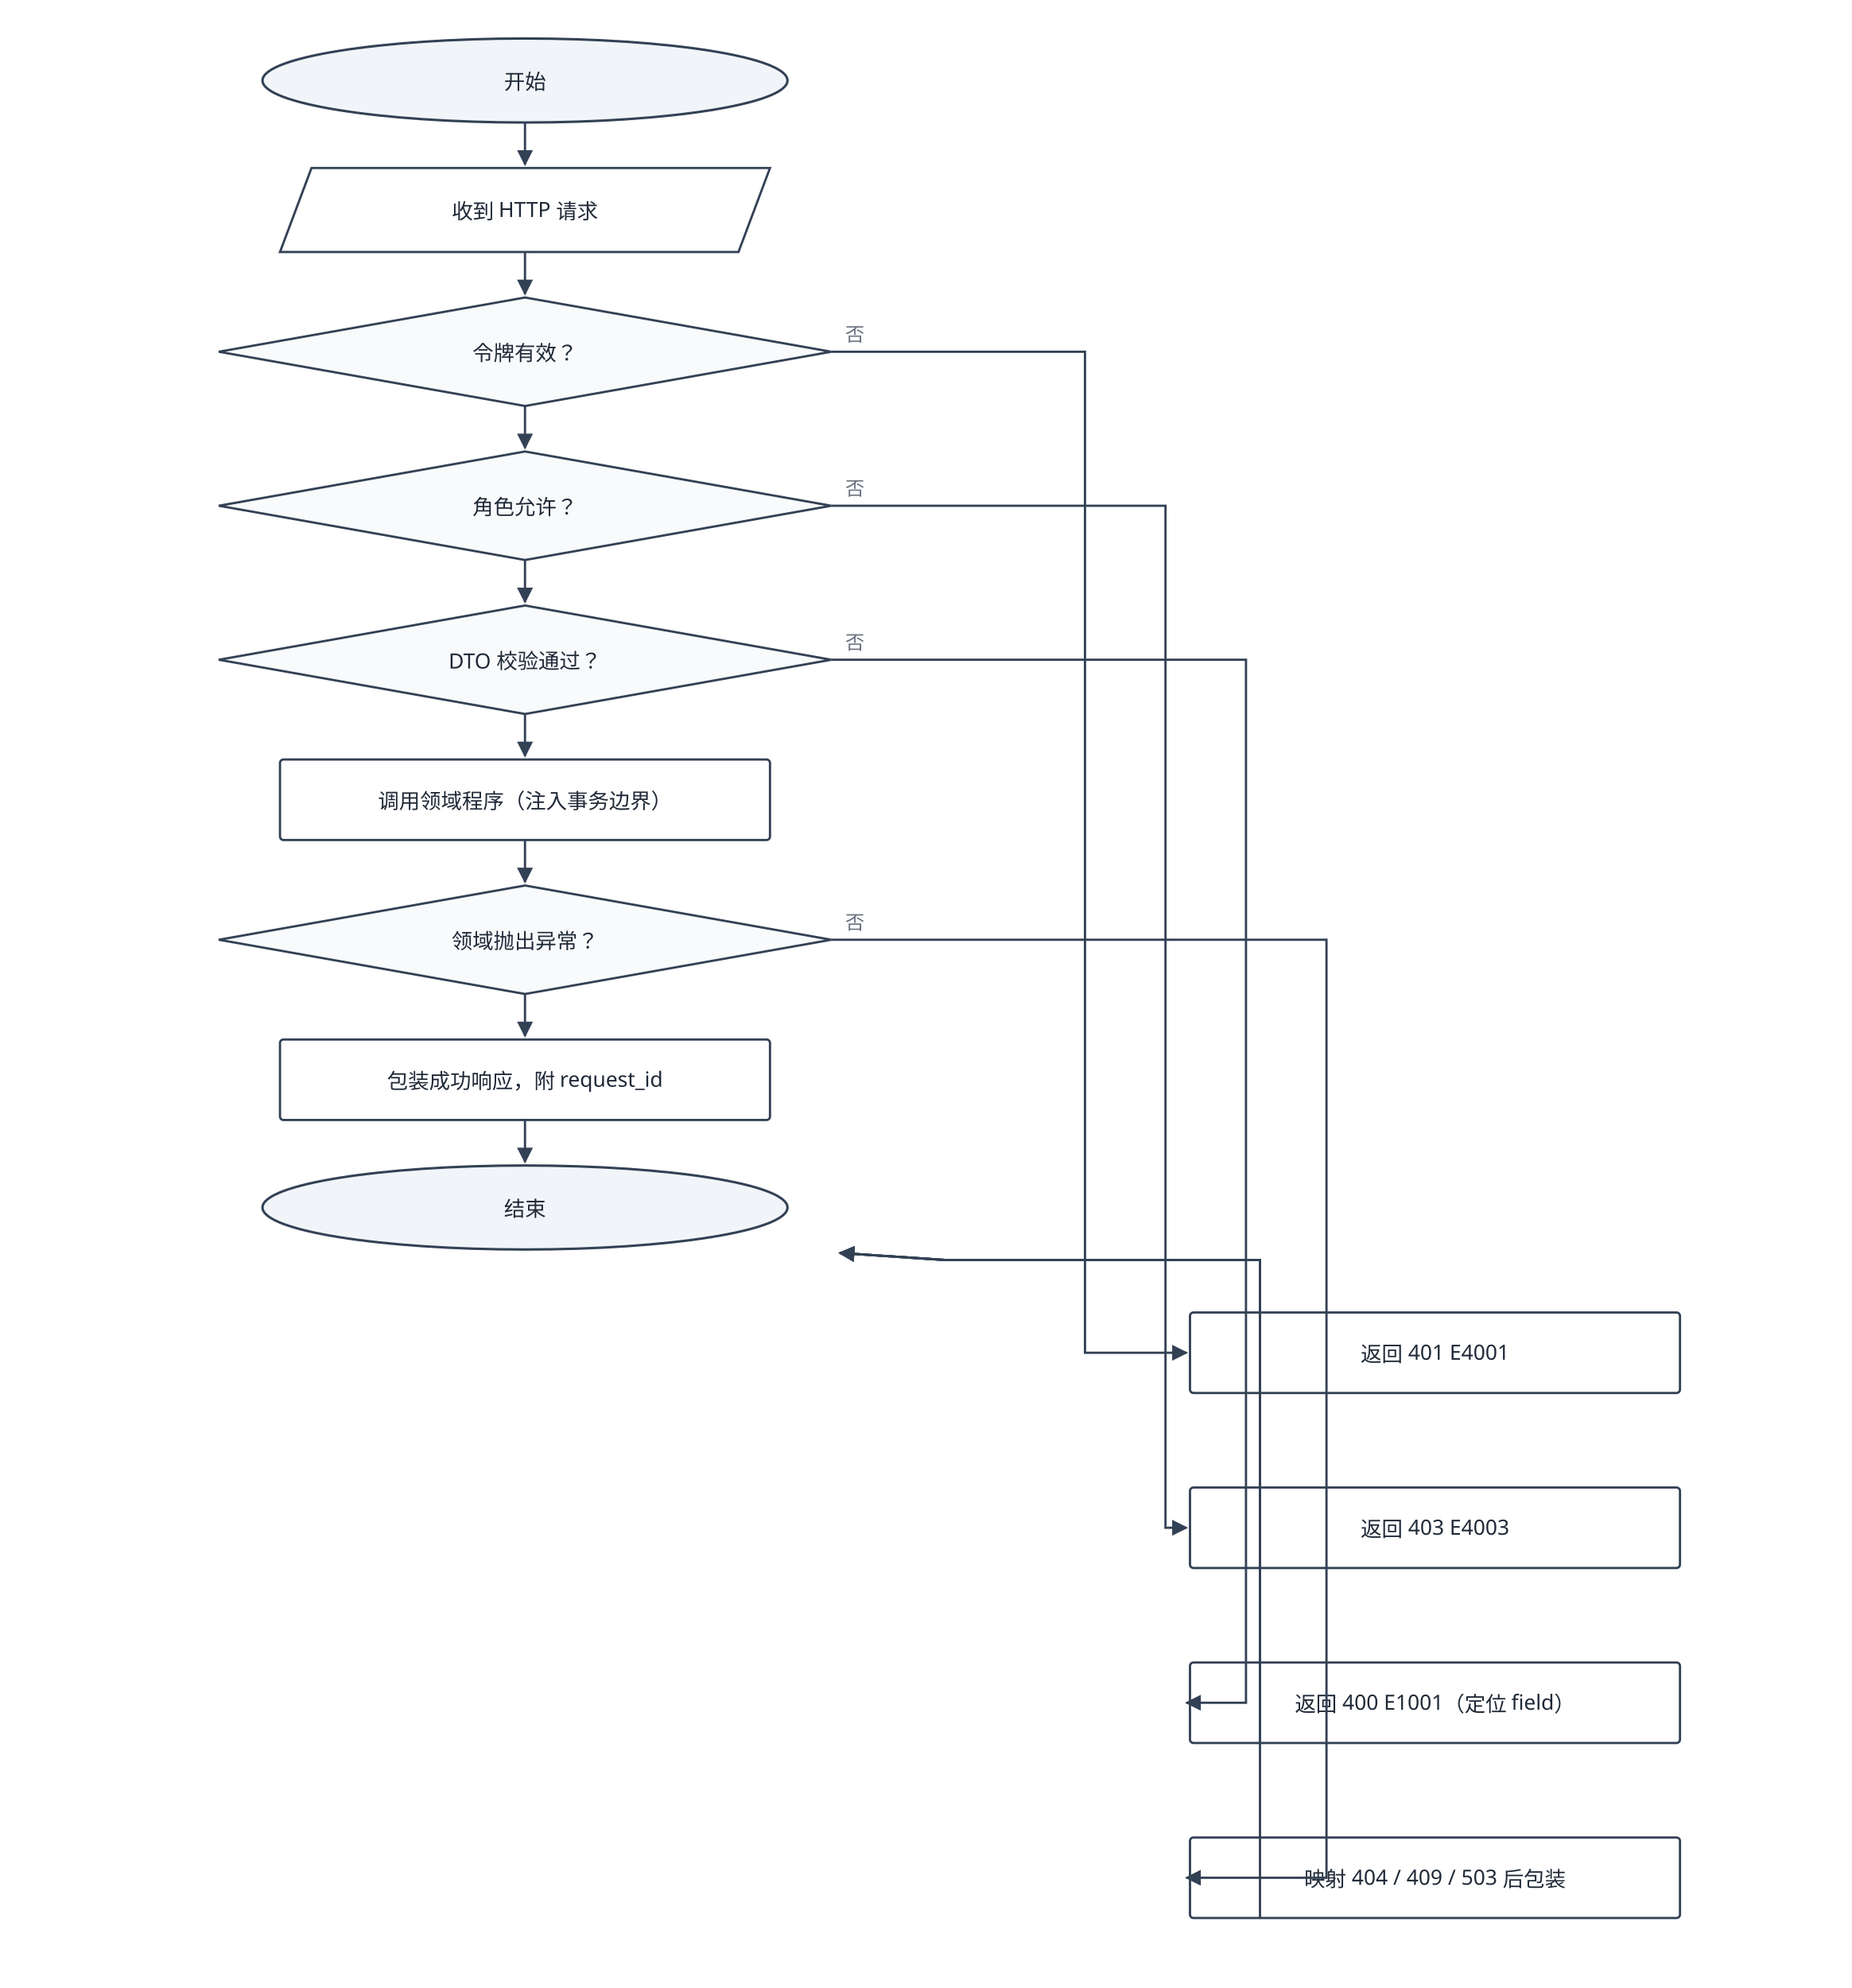
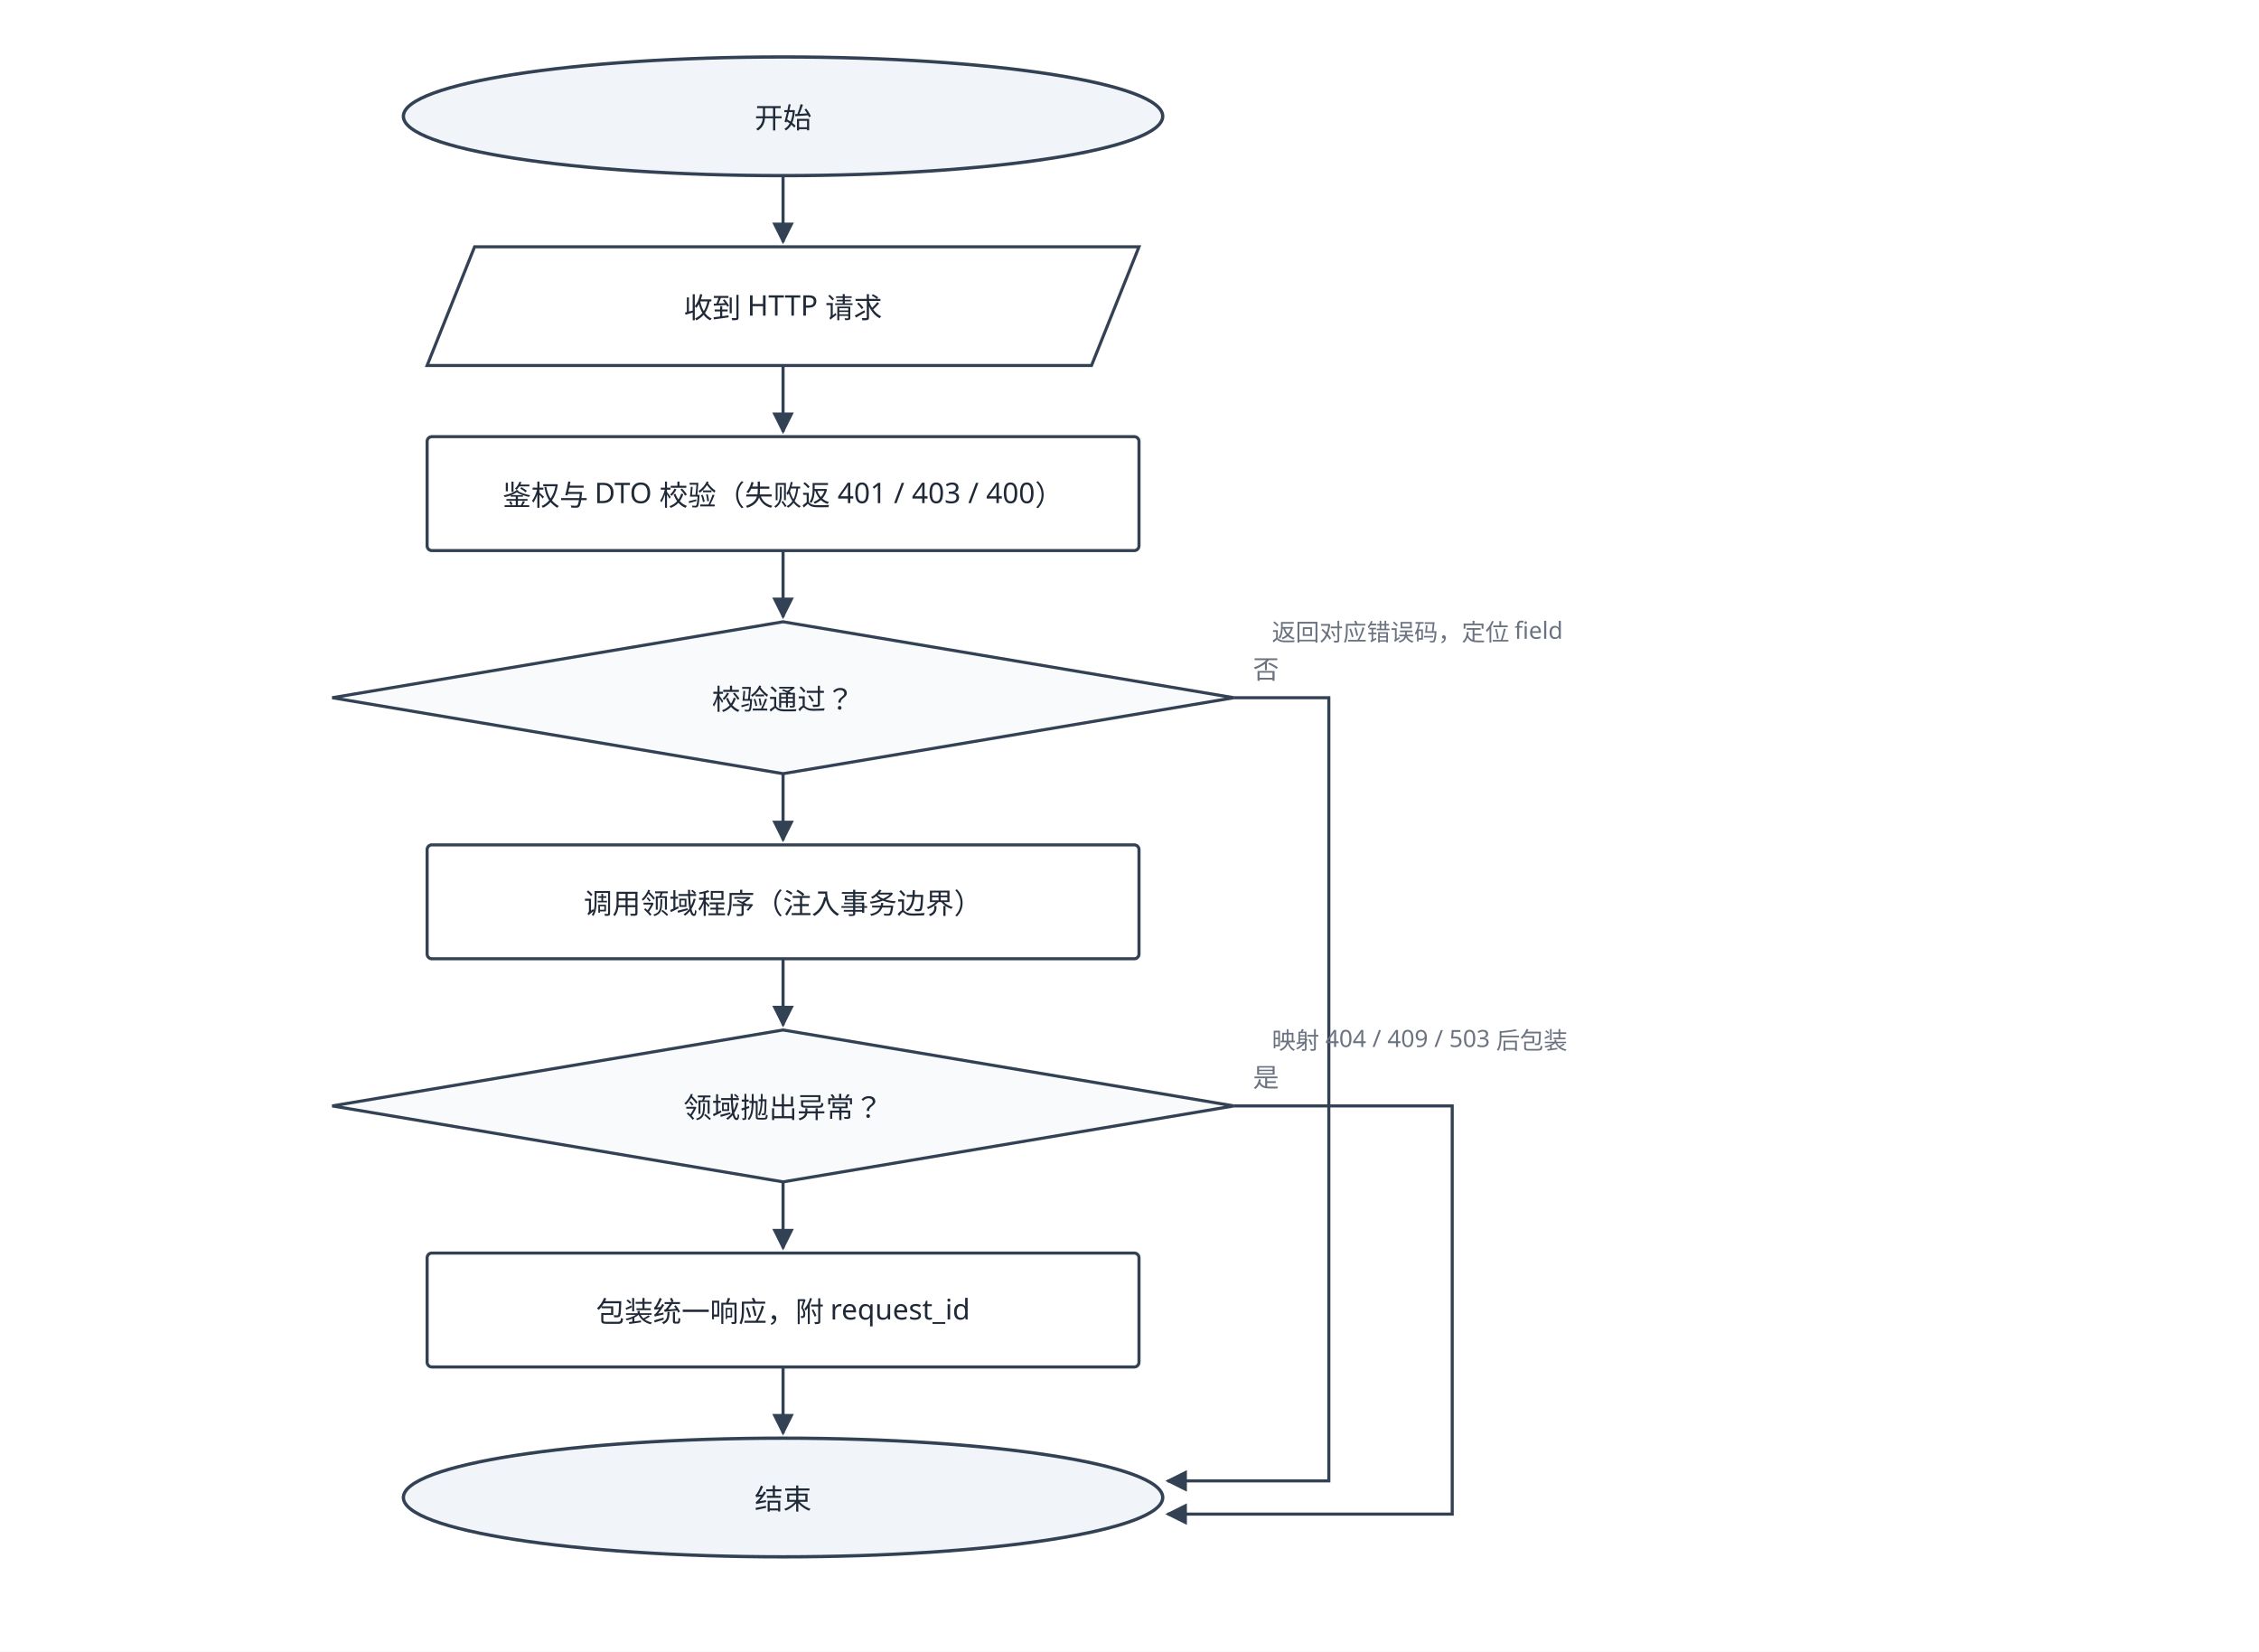
- <svg xmlns="http://www.w3.org/2000/svg" width="1058" height="1136" viewBox="0 0 1058 1136">
-   <rect width="1058" height="1136" fill="#ffffff" />
+ <svg xmlns="http://www.w3.org/2000/svg" width="952" height="696" viewBox="0 0 952 696">
+   <rect width="952" height="696" fill="#ffffff" />
  <defs>
    <marker id="a" viewBox="0 0 10 10" refX="9" refY="5" markerWidth="7" markerHeight="7" orient="auto-start-reverse">
      <path d="M 0 0 L 10 5 L 0 10 z" fill="#334155" />
    </marker>
  </defs>
-   <ellipse cx="300" cy="46.0" rx="150" ry="24.0" fill="#f1f5f9" stroke="#334155" stroke-width="1.4" />
-   <text x="300.0" y="51.0" font-family="Microsoft YaHei, SimHei, sans-serif" font-size="12" fill="#1f2937" text-anchor="middle">开始</text>
-   <path d="M 178.0 96 L 440.0 96 L 422.0 144 L 160.0 144 Z" fill="#ffffff" stroke="#334155" stroke-width="1.3" />
-   <text x="300.0" y="125.0" font-family="Microsoft YaHei, SimHei, sans-serif" font-size="12" fill="#1f2937" text-anchor="middle">收到 HTTP 请求</text>
-   <path d="M 300 170.0 L 475.0 201.0 L 300 232.0 L 125.0 201.0 Z" fill="#f8fafc" stroke="#334155" stroke-width="1.3" />
-   <text x="300.0" y="206.0" font-family="Microsoft YaHei, SimHei, sans-serif" font-size="12" fill="#1f2937" text-anchor="middle">令牌有效？</text>
-   <path d="M 300 258.0 L 475.0 289.0 L 300 320.0 L 125.0 289.0 Z" fill="#f8fafc" stroke="#334155" stroke-width="1.3" />
-   <text x="300.0" y="294.0" font-family="Microsoft YaHei, SimHei, sans-serif" font-size="12" fill="#1f2937" text-anchor="middle">角色允许？</text>
-   <path d="M 300 346.0 L 475.0 377.0 L 300 408.0 L 125.0 377.0 Z" fill="#f8fafc" stroke="#334155" stroke-width="1.3" />
-   <text x="300.0" y="382.0" font-family="Microsoft YaHei, SimHei, sans-serif" font-size="12" fill="#1f2937" text-anchor="middle">DTO 校验通过？</text>
-   <rect x="160.0" y="434" width="280" height="46" rx="2" fill="#ffffff" stroke="#334155" stroke-width="1.3" />
-   <text x="300.0" y="462.0" font-family="Microsoft YaHei, SimHei, sans-serif" font-size="12" fill="#1f2937" text-anchor="middle">调用领域程序（注入事务边界）</text>
-   <path d="M 300 506.0 L 475.0 537.0 L 300 568.0 L 125.0 537.0 Z" fill="#f8fafc" stroke="#334155" stroke-width="1.3" />
-   <text x="300.0" y="542.0" font-family="Microsoft YaHei, SimHei, sans-serif" font-size="12" fill="#1f2937" text-anchor="middle">领域抛出异常？</text>
-   <rect x="160.0" y="594" width="280" height="46" rx="2" fill="#ffffff" stroke="#334155" stroke-width="1.3" />
-   <text x="300.0" y="622.0" font-family="Microsoft YaHei, SimHei, sans-serif" font-size="12" fill="#1f2937" text-anchor="middle">包装成功响应，附 request_id</text>
-   <ellipse cx="300" cy="690.0" rx="150" ry="24.0" fill="#f1f5f9" stroke="#334155" stroke-width="1.4" />
-   <text x="300.0" y="695.0" font-family="Microsoft YaHei, SimHei, sans-serif" font-size="12" fill="#1f2937" text-anchor="middle">结束</text>
-   <rect x="680.0" y="750" width="280" height="46" rx="2" fill="#ffffff" stroke="#334155" stroke-width="1.3" />
-   <text x="820.0" y="778.0" font-family="Microsoft YaHei, SimHei, sans-serif" font-size="12" fill="#1f2937" text-anchor="middle">返回 401 E4001</text>
-   <rect x="680.0" y="850" width="280" height="46" rx="2" fill="#ffffff" stroke="#334155" stroke-width="1.3" />
-   <text x="820.0" y="878.0" font-family="Microsoft YaHei, SimHei, sans-serif" font-size="12" fill="#1f2937" text-anchor="middle">返回 403 E4003</text>
-   <rect x="680.0" y="950" width="280" height="46" rx="2" fill="#ffffff" stroke="#334155" stroke-width="1.3" />
-   <text x="820.0" y="978.0" font-family="Microsoft YaHei, SimHei, sans-serif" font-size="12" fill="#1f2937" text-anchor="middle">返回 400 E1001（定位 field）</text>
-   <rect x="680.0" y="1050" width="280" height="46" rx="2" fill="#ffffff" stroke="#334155" stroke-width="1.3" />
-   <text x="820.0" y="1078.0" font-family="Microsoft YaHei, SimHei, sans-serif" font-size="12" fill="#1f2937" text-anchor="middle">映射 404 / 409 / 503 后包装</text>
-   <path d="M 300 70.0 L 300 94.0" fill="none" stroke="#334155" stroke-width="1.3" marker-end="url(#a)" />
-   <path d="M 300 144.0 L 300 168.0" fill="none" stroke="#334155" stroke-width="1.3" marker-end="url(#a)" />
-   <path d="M 300 232.0 L 300 256.0" fill="none" stroke="#334155" stroke-width="1.3" marker-end="url(#a)" />
-   <path d="M 300 320.0 L 300 344.0" fill="none" stroke="#334155" stroke-width="1.3" marker-end="url(#a)" />
-   <path d="M 300 408.0 L 300 432.0" fill="none" stroke="#334155" stroke-width="1.3" marker-end="url(#a)" />
-   <path d="M 300 480.0 L 300 504.0" fill="none" stroke="#334155" stroke-width="1.3" marker-end="url(#a)" />
-   <path d="M 300 568.0 L 300 592.0" fill="none" stroke="#334155" stroke-width="1.3" marker-end="url(#a)" />
-   <path d="M 300 640.0 L 300 664.0" fill="none" stroke="#334155" stroke-width="1.3" marker-end="url(#a)" />
-   <text x="483.0" y="195.0" font-family="Microsoft YaHei, SimHei, sans-serif" font-size="11" fill="#6b7280" text-anchor="start">否</text>
-   <path d="M 475 201.0 L 620 201.0 L 620 773.0 L 678.0 773.0" fill="none" stroke="#334155" stroke-width="1.3" marker-end="url(#a)" />
-   <text x="483.0" y="283.0" font-family="Microsoft YaHei, SimHei, sans-serif" font-size="11" fill="#6b7280" text-anchor="start">否</text>
-   <path d="M 475 289.0 L 666 289.0 L 666 873.0 L 678.0 873.0" fill="none" stroke="#334155" stroke-width="1.3" marker-end="url(#a)" />
-   <text x="483.0" y="371.0" font-family="Microsoft YaHei, SimHei, sans-serif" font-size="11" fill="#6b7280" text-anchor="start">否</text>
-   <path d="M 475 377.0 L 712 377.0 L 712 973.0 L 678.0 973.0" fill="none" stroke="#334155" stroke-width="1.3" marker-end="url(#a)" />
-   <text x="483.0" y="531.0" font-family="Microsoft YaHei, SimHei, sans-serif" font-size="11" fill="#6b7280" text-anchor="start">否</text>
-   <path d="M 475 537.0 L 758 537.0 L 758 1073.0 L 678.0 1073.0" fill="none" stroke="#334155" stroke-width="1.3" marker-end="url(#a)" />
-   <path d="M 720 796.0 L 720 720.0 L 540 720.0 L 480.0 716.0" fill="none" stroke="#334155" stroke-width="1.3" marker-end="url(#a)" />
-   <path d="M 720 896.0 L 720 720.0 L 540 720.0 L 480.0 716.0" fill="none" stroke="#334155" stroke-width="1.3" marker-end="url(#a)" />
-   <path d="M 720 996.0 L 720 720.0 L 540 720.0 L 480.0 716.0" fill="none" stroke="#334155" stroke-width="1.3" marker-end="url(#a)" />
-   <path d="M 720 1096.0 L 720 720.0 L 540 720.0 L 480.0 716.0" fill="none" stroke="#334155" stroke-width="1.3" marker-end="url(#a)" />
+   <ellipse cx="330" cy="49.0" rx="160" ry="25.0" fill="#f1f5f9" stroke="#334155" stroke-width="1.4" />
+   <text x="330.0" y="54.0" font-family="Microsoft YaHei, SimHei, sans-serif" font-size="12" fill="#1f2937" text-anchor="middle">开始</text>
+   <path d="M 200.0 104 L 480.0 104 L 460.0 154 L 180.0 154 Z" fill="#ffffff" stroke="#334155" stroke-width="1.3" />
+   <text x="330.0" y="134.0" font-family="Microsoft YaHei, SimHei, sans-serif" font-size="12" fill="#1f2937" text-anchor="middle">收到 HTTP 请求</text>
+   <rect x="180.0" y="184" width="300" height="48" rx="2" fill="#ffffff" stroke="#334155" stroke-width="1.3" />
+   <text x="330.0" y="213.0" font-family="Microsoft YaHei, SimHei, sans-serif" font-size="12" fill="#1f2937" text-anchor="middle">鉴权与 DTO 校验（失败返 401 / 403 / 400）</text>
+   <path d="M 330 262.0 L 520.0 294.0 L 330 326.0 L 140.0 294.0 Z" fill="#f8fafc" stroke="#334155" stroke-width="1.3" />
+   <text x="330.0" y="299.0" font-family="Microsoft YaHei, SimHei, sans-serif" font-size="12" fill="#1f2937" text-anchor="middle">校验通过？</text>
+   <rect x="180.0" y="356" width="300" height="48" rx="2" fill="#ffffff" stroke="#334155" stroke-width="1.3" />
+   <text x="330.0" y="385.0" font-family="Microsoft YaHei, SimHei, sans-serif" font-size="12" fill="#1f2937" text-anchor="middle">调用领域程序（注入事务边界）</text>
+   <path d="M 330 434.0 L 520.0 466.0 L 330 498.0 L 140.0 466.0 Z" fill="#f8fafc" stroke="#334155" stroke-width="1.3" />
+   <text x="330.0" y="471.0" font-family="Microsoft YaHei, SimHei, sans-serif" font-size="12" fill="#1f2937" text-anchor="middle">领域抛出异常？</text>
+   <rect x="180.0" y="528" width="300" height="48" rx="2" fill="#ffffff" stroke="#334155" stroke-width="1.3" />
+   <text x="330.0" y="557.0" font-family="Microsoft YaHei, SimHei, sans-serif" font-size="12" fill="#1f2937" text-anchor="middle">包装统一响应，附 request_id</text>
+   <ellipse cx="330" cy="631.0" rx="160" ry="25.0" fill="#f1f5f9" stroke="#334155" stroke-width="1.4" />
+   <text x="330.0" y="636.0" font-family="Microsoft YaHei, SimHei, sans-serif" font-size="12" fill="#1f2937" text-anchor="middle">结束</text>
+   <path d="M 330 74.0 L 330 102.0" fill="none" stroke="#334155" stroke-width="1.3" marker-end="url(#a)" />
+   <path d="M 330 154.0 L 330 182.0" fill="none" stroke="#334155" stroke-width="1.3" marker-end="url(#a)" />
+   <path d="M 330 232.0 L 330 260.0" fill="none" stroke="#334155" stroke-width="1.3" marker-end="url(#a)" />
+   <path d="M 330 326.0 L 330 354.0" fill="none" stroke="#334155" stroke-width="1.3" marker-end="url(#a)" />
+   <path d="M 330 404.0 L 330 432.0" fill="none" stroke="#334155" stroke-width="1.3" marker-end="url(#a)" />
+   <path d="M 330 498.0 L 330 526.0" fill="none" stroke="#334155" stroke-width="1.3" marker-end="url(#a)" />
+   <path d="M 330 576.0 L 330 604.0" fill="none" stroke="#334155" stroke-width="1.3" marker-end="url(#a)" />
+   <text x="528.0" y="286.0" font-family="Microsoft YaHei, SimHei, sans-serif" font-size="11" fill="#6b7280" text-anchor="start">否</text>
+   <path d="M 520 294.0 L 560 294.0 L 560 624.0 L 492.0 624.0" fill="none" stroke="#334155" stroke-width="1.3" marker-end="url(#a)" />
+   <text x="536.0" y="270.0" font-family="Microsoft YaHei, SimHei, sans-serif" font-size="10" fill="#6b7280" text-anchor="start">返回对应错误码，定位 field</text>
+   <text x="528.0" y="458.0" font-family="Microsoft YaHei, SimHei, sans-serif" font-size="11" fill="#6b7280" text-anchor="start">是</text>
+   <path d="M 520 466.0 L 612 466.0 L 612 638.0 L 492.0 638.0" fill="none" stroke="#334155" stroke-width="1.3" marker-end="url(#a)" />
+   <text x="536.0" y="442.0" font-family="Microsoft YaHei, SimHei, sans-serif" font-size="10" fill="#6b7280" text-anchor="start">映射 404 / 409 / 503 后包装</text>
</svg>
